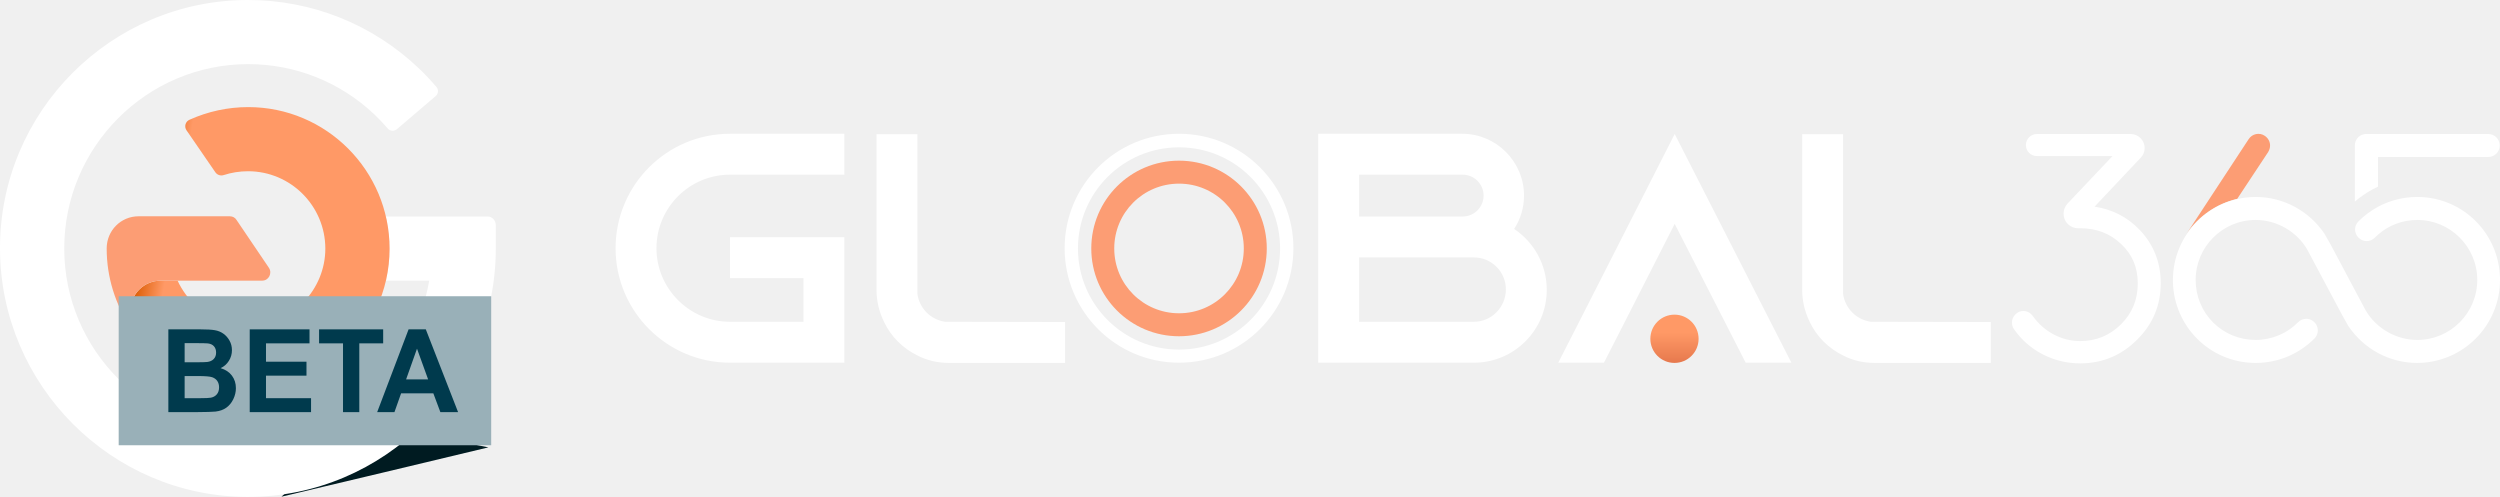
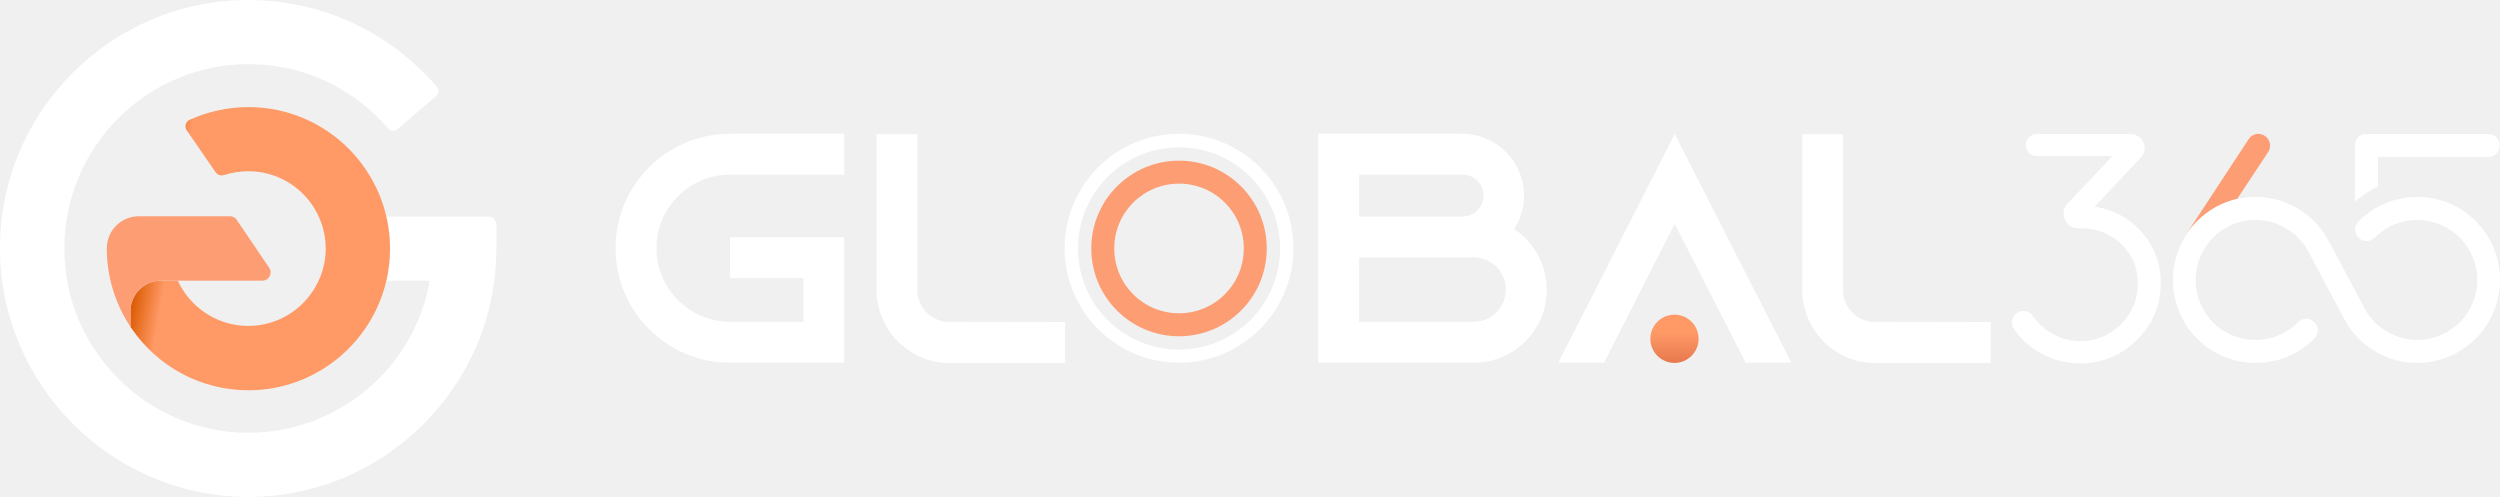
<svg xmlns="http://www.w3.org/2000/svg" width="302" height="60" viewBox="0 0 302 60" fill="none">
-   <g clip-path="url(#clip0_55555_66205)">
-     <path d="M79.301 29.986C79.301 34.873 83.297 38.871 88.18 38.871H97.059V33.596H88.18V28.653H101.999V43.813H88.18C80.578 43.813 74.362 37.621 74.362 29.986C74.362 22.351 80.55 16.159 88.18 16.159H101.999V21.101H88.18C83.269 21.101 79.301 25.099 79.301 29.986ZM128.664 38.899V43.841H114.651C113.264 43.841 111.96 43.535 110.794 42.925C109.046 42.064 107.631 40.648 106.799 38.899C106.216 37.705 105.883 36.4 105.883 35.039V16.215H110.822V35.511C111.072 37.261 112.431 38.621 114.18 38.871L128.664 38.899ZM186.849 35.012C186.849 39.87 182.909 43.813 178.053 43.813H159.241V16.159H176.638C180.745 16.159 184.102 19.519 184.102 23.628C184.102 25.127 183.658 26.515 182.909 27.654C185.268 29.236 186.849 31.93 186.849 35.012ZM164.18 26.155H176.694C178.081 26.155 179.219 25.016 179.219 23.628C179.219 22.24 178.081 21.101 176.694 21.101H164.18V26.155ZM178.053 38.871C180.19 38.871 181.91 37.094 181.91 34.956C181.91 32.818 180.162 31.097 178.053 31.097H164.18V38.871H178.053ZM216.4 43.813H210.878L208.353 38.871L202.304 27.043L196.283 38.871L193.758 43.813H188.237L190.762 38.871L202.304 16.187L213.875 38.871L216.4 43.813ZM240.485 38.899V43.841H226.472C225.085 43.841 223.781 43.535 222.615 42.925C220.867 42.064 219.452 40.648 218.62 38.899C218.037 37.705 217.704 36.4 217.704 35.039V16.215H222.643V35.511C222.893 37.261 224.252 38.621 226.001 38.871L240.485 38.899ZM142.426 16.159C134.796 16.159 128.608 22.351 128.608 29.986C128.608 37.621 134.796 43.813 142.426 43.813C150.057 43.813 156.244 37.621 156.244 29.986C156.244 22.351 150.057 16.159 142.426 16.159ZM142.426 42.23C135.684 42.23 130.217 36.761 130.217 30.014C130.217 23.267 135.684 17.797 142.426 17.797C149.169 17.797 154.635 23.267 154.635 30.014C154.635 36.761 149.169 42.23 142.426 42.23Z" fill="white" />
-     <path d="M142.426 19.408C136.571 19.408 131.827 24.155 131.827 30.014C131.827 35.872 136.571 40.62 142.426 40.62C148.281 40.62 153.026 35.872 153.026 30.014C153.026 24.155 148.281 19.408 142.426 19.408ZM142.426 37.844C138.098 37.844 134.601 34.345 134.601 30.014C134.601 25.683 138.098 22.184 142.426 22.184C146.755 22.184 150.251 25.683 150.251 30.014C150.251 34.345 146.755 37.844 142.426 37.844Z" fill="#FC9D74" />
-     <path d="M202.277 43.841C203.886 43.841 205.19 42.536 205.19 40.925C205.19 39.315 203.886 38.01 202.277 38.01C200.668 38.01 199.363 39.315 199.363 40.925C199.363 42.536 200.668 43.841 202.277 43.841Z" fill="url(#paint0_linear_55555_66205)" />
+   <g clip-path="url(#clip0_55555_66142)">
+     <path d="M79.301 29.986C79.301 34.873 83.297 38.871 88.18 38.871H97.059V33.596H88.18V28.653H101.998V43.813H88.18C80.578 43.813 74.362 37.621 74.362 29.986C74.362 22.351 80.55 16.159 88.18 16.159H101.998V21.101H88.18C83.269 21.101 79.301 25.099 79.301 29.986ZM128.663 38.899V43.841H114.651C113.264 43.841 111.96 43.535 110.794 42.925C109.046 42.064 107.631 40.648 106.799 38.899C106.216 37.705 105.883 36.4 105.883 35.039V16.215H110.822V35.511C111.072 37.261 112.431 38.621 114.179 38.871L128.663 38.899ZM186.849 35.012C186.849 39.87 182.909 43.813 178.053 43.813H159.241V16.159H176.638C180.745 16.159 184.102 19.519 184.102 23.628C184.102 25.127 183.658 26.515 182.909 27.654C185.268 29.236 186.849 31.93 186.849 35.012ZM164.18 26.155H176.694C178.081 26.155 179.219 25.016 179.219 23.628C179.219 22.24 178.081 21.101 176.694 21.101H164.18V26.155ZM178.053 38.871C180.19 38.871 181.91 37.094 181.91 34.956C181.91 32.818 180.162 31.097 178.053 31.097H164.18V38.871H178.053ZM216.4 43.813H210.878L208.353 38.871L202.304 27.043L196.283 38.871L193.758 43.813H188.237L190.762 38.871L202.304 16.187L213.875 38.871L216.4 43.813ZM240.484 38.899V43.841H226.472C225.085 43.841 223.781 43.535 222.615 42.925C220.867 42.064 219.452 40.648 218.62 38.899C218.037 37.705 217.704 36.4 217.704 35.039V16.215H222.643V35.511C222.893 37.261 224.252 38.621 226 38.871L240.484 38.899ZM142.426 16.159C134.796 16.159 128.608 22.351 128.608 29.986C128.608 37.621 134.796 43.813 142.426 43.813C150.057 43.813 156.244 37.621 156.244 29.986C156.244 22.351 150.057 16.159 142.426 16.159ZM142.426 42.23C135.684 42.23 130.217 36.761 130.217 30.014C130.217 23.267 135.684 17.797 142.426 17.797C149.169 17.797 154.635 23.267 154.635 30.014C154.635 36.761 149.169 42.23 142.426 42.23Z" fill="white" />
+     <path d="M142.426 19.408C136.571 19.408 131.827 24.155 131.827 30.014C131.827 35.872 136.571 40.62 142.426 40.62C148.281 40.62 153.025 35.872 153.025 30.014C153.025 24.155 148.281 19.408 142.426 19.408ZM142.426 37.844C138.098 37.844 134.601 34.345 134.601 30.014C134.601 25.683 138.098 22.184 142.426 22.184C146.755 22.184 150.251 25.683 150.251 30.014C150.251 34.345 146.755 37.844 142.426 37.844Z" fill="#FC9D74" />
+     <path d="M202.277 43.841C203.886 43.841 205.19 42.536 205.19 40.925C205.19 39.315 203.886 38.01 202.277 38.01C200.668 38.01 199.363 39.315 199.363 40.925C199.363 42.536 200.668 43.841 202.277 43.841Z" fill="url(#paint0_linear_55555_66142)" />
    <path d="M274.225 17.575C274.225 17.853 274.142 18.103 274.003 18.353L270.257 24.017C267.732 24.6 265.568 26.127 264.153 28.209L271.645 16.798C272.061 16.159 272.949 15.965 273.587 16.409C274.003 16.687 274.225 17.131 274.225 17.575Z" fill="#FC9D74" />
-     <path d="M286.6 22.878C285.823 23.295 285.13 23.794 284.464 24.35V17.575C284.464 16.909 284.936 16.326 285.574 16.215C285.657 16.187 285.768 16.187 285.851 16.187H300.585C301.362 16.187 301.972 16.826 301.972 17.575C301.972 18.353 301.334 18.963 300.585 18.963H287.266V22.545C287.044 22.656 286.822 22.767 286.6 22.878ZM292.205 23.794C292.122 23.794 292.039 23.794 291.983 23.794C290.318 23.794 288.709 24.211 287.294 24.961C286.434 25.433 285.629 26.016 284.908 26.738C284.63 27.015 284.492 27.349 284.492 27.709C284.492 27.931 284.547 28.154 284.658 28.376C284.908 28.82 285.379 29.125 285.879 29.125C286.24 29.125 286.6 28.987 286.878 28.709C287.017 28.57 287.155 28.459 287.294 28.32C288.598 27.182 290.263 26.571 292.011 26.571C296.007 26.571 299.253 29.82 299.253 33.818C299.253 37.816 296.007 41.064 292.011 41.064C289.458 41.064 287.044 39.676 285.768 37.483L281.523 29.514C281.412 29.292 280.801 28.265 280.801 28.237C278.914 25.46 275.834 23.794 272.505 23.794C266.983 23.794 262.488 28.293 262.488 33.818C262.488 33.901 262.488 33.984 262.488 34.068C262.627 39.426 266.9 43.73 272.283 43.841C272.366 43.841 272.449 43.841 272.505 43.841C275.169 43.841 277.694 42.786 279.58 40.898C280.024 40.453 280.108 39.815 279.83 39.26C279.58 38.815 279.109 38.51 278.609 38.51C278.248 38.51 277.888 38.649 277.61 38.926C276.917 39.62 276.14 40.148 275.252 40.509C274.392 40.87 273.448 41.064 272.477 41.064C270.535 41.064 268.703 40.315 267.344 38.954C265.984 37.594 265.235 35.761 265.235 33.818C265.235 29.82 268.481 26.571 272.477 26.571C275.03 26.571 277.444 27.959 278.72 30.153L282.965 38.121C283.076 38.343 283.687 39.371 283.687 39.398C285.574 42.175 288.654 43.841 291.983 43.841C297.505 43.841 302 39.343 302 33.818C302 33.734 302 33.651 302 33.568C301.861 28.209 297.588 23.906 292.205 23.794ZM253.026 24.961L258.603 19.047C258.909 18.741 259.075 18.325 259.075 17.881C259.075 16.937 258.298 16.187 257.383 16.187H246.062C245.34 16.187 244.73 16.77 244.73 17.52C244.73 18.269 245.313 18.852 246.062 18.852H246.95H247.033H255.191L249.752 24.6C249.447 24.933 249.28 25.349 249.28 25.821C249.28 26.793 250.057 27.571 251.028 27.571H251.278C253.221 27.571 254.858 28.181 256.217 29.459C257.577 30.736 258.243 32.291 258.243 34.234C258.243 36.206 257.577 37.816 256.217 39.176C254.885 40.509 253.221 41.203 251.278 41.203C249.031 41.203 246.894 40.065 245.562 38.177C245.285 37.788 244.869 37.566 244.425 37.566C244.147 37.566 243.87 37.649 243.648 37.816C243.343 38.038 243.148 38.343 243.065 38.704C243.01 39.065 243.065 39.454 243.287 39.759C245.091 42.369 248.087 43.896 251.278 43.896C253.97 43.896 256.273 42.925 258.16 41.037C260.046 39.176 261.017 36.9 261.017 34.206C261.017 31.707 260.157 29.542 258.492 27.793C256.994 26.21 255.163 25.294 253.026 24.961Z" fill="white" />
-     <path d="M59 54.041C50.6 56.057 42.4 58.014 34 60C35 59.097 35.8 58.345 36.65 57.592C38.15 56.238 39.6 54.884 41.1 53.559C41.3 53.379 41.8 53.198 42.2 53.168C44.9 53.108 47.6 53.138 50.3 53.018C53.25 52.897 56 53.409 59 54.041Z" fill="#001B21" />
-     <path d="M59.892 27.21V30.014C59.892 46.59 46.422 60.056 29.877 60.028C13.442 59.972 0.055 46.534 -1.26379e-05 30.069C-0.055 13.494 13.414 0 29.96 0C37.637 0 44.953 2.915 50.524 8.191C51.3 8.913 52.021 9.69 52.713 10.495C52.852 10.634 52.907 10.828 52.907 10.995C52.907 11.217 52.824 11.439 52.63 11.606L47.947 15.604C47.614 15.882 47.115 15.854 46.838 15.521C46.339 14.938 45.785 14.354 45.23 13.827C41.101 9.912 35.669 7.746 29.987 7.746C17.737 7.746 7.76 17.742 7.76 30.014C7.76 42.286 17.737 52.281 29.987 52.281C40.768 52.281 50.025 44.452 51.854 33.901H46.616C46.893 32.651 47.06 31.347 47.06 30.042C47.06 28.737 46.921 27.404 46.616 26.155H58.866C59.42 26.127 59.892 26.599 59.892 27.21Z" fill="white" />
-     <path d="M36.694 36.483C35.004 38.26 32.593 39.371 29.96 39.371C26.911 39.371 24.195 37.899 22.477 35.622C22.089 35.095 21.728 34.512 21.451 33.901H19.428C17.377 33.901 15.742 35.567 15.742 37.594V39.482C15.797 39.565 15.853 39.676 15.936 39.759C19.012 44.23 24.167 47.145 29.987 47.145C34.255 47.145 38.136 45.562 41.129 42.98C44.759 39.843 47.06 35.206 47.06 30.042C47.06 20.602 39.41 12.938 29.987 12.938C27.521 12.938 25.11 13.466 22.892 14.466C22.393 14.688 22.227 15.299 22.532 15.743L26.024 20.824C26.246 21.129 26.634 21.268 26.994 21.157C27.936 20.852 28.934 20.685 29.96 20.685C35.115 20.685 39.3 24.877 39.3 30.042C39.3 32.513 38.302 34.789 36.694 36.483Z" fill="url(#paint1_linear_55555_66205)" />
-     <path d="M16.74 26.127H27.77C28.103 26.127 28.408 26.293 28.574 26.571L32.482 32.346C32.925 33.013 32.454 33.901 31.678 33.901H21.451H19.428C17.377 33.901 15.742 35.567 15.742 37.594V39.482C13.941 36.761 12.887 33.512 12.887 30.014C12.887 27.848 14.606 26.127 16.74 26.127Z" fill="#FC9D74" />
-     <path d="M59.337 35.786H14.337V53.786H59.337V35.786Z" fill="#99B0B8" />
-     <path d="M20.337 39.786H24.231C25.002 39.786 25.576 39.82 25.952 39.888C26.333 39.952 26.672 40.088 26.969 40.297C27.27 40.507 27.521 40.786 27.72 41.136C27.919 41.482 28.019 41.871 28.019 42.303C28.019 42.771 27.895 43.201 27.647 43.592C27.403 43.983 27.071 44.276 26.65 44.472C27.244 44.649 27.7 44.952 28.019 45.379C28.338 45.807 28.497 46.309 28.497 46.887C28.497 47.342 28.393 47.785 28.185 48.217C27.981 48.644 27.7 48.988 27.341 49.247C26.987 49.502 26.548 49.658 26.026 49.718C25.698 49.754 24.907 49.777 23.653 49.786H20.337V39.786ZM22.304 41.45V43.763H23.593C24.36 43.763 24.836 43.751 25.022 43.728C25.359 43.688 25.622 43.569 25.813 43.374C26.008 43.174 26.105 42.912 26.105 42.589C26.105 42.28 26.021 42.03 25.853 41.839C25.689 41.643 25.443 41.525 25.115 41.484C24.92 41.462 24.36 41.45 23.434 41.45H22.304ZM22.304 45.427V48.101H24.125C24.834 48.101 25.284 48.08 25.474 48.039C25.766 47.985 26.003 47.853 26.185 47.644C26.371 47.43 26.464 47.146 26.464 46.791C26.464 46.491 26.393 46.236 26.252 46.027C26.11 45.818 25.904 45.666 25.634 45.57C25.368 45.475 24.787 45.427 23.892 45.427H22.304Z" fill="#003A4D" />
-     <path d="M30.166 49.786V39.786H37.389V41.477H32.132V43.694H37.023V45.379H32.132V48.101H37.575V49.786H30.166Z" fill="#003A4D" />
-     <path d="M41.436 49.786V41.477H38.545V39.786H46.287V41.477H43.403V49.786H41.436Z" fill="#003A4D" />
-     <path d="M55.337 49.786H53.197L52.347 47.514H48.453L47.649 49.786H45.562L49.357 39.786H51.437L55.337 49.786ZM51.716 45.829L50.373 42.119L49.058 45.829H51.716Z" fill="#003A4D" />
+     <path d="M286.6 22.878C285.823 23.295 285.13 23.794 284.464 24.35V17.575C284.464 16.909 284.935 16.326 285.574 16.215C285.657 16.187 285.768 16.187 285.851 16.187H300.585C301.362 16.187 301.972 16.826 301.972 17.575C301.972 18.353 301.334 18.963 300.585 18.963H287.266V22.545C287.044 22.656 286.822 22.767 286.6 22.878ZM292.205 23.794C292.122 23.794 292.039 23.794 291.983 23.794C290.318 23.794 288.709 24.211 287.294 24.961C286.434 25.433 285.629 26.016 284.908 26.738C284.63 27.015 284.491 27.349 284.491 27.709C284.491 27.931 284.547 28.154 284.658 28.376C284.908 28.82 285.379 29.125 285.879 29.125C286.24 29.125 286.6 28.987 286.878 28.709C287.016 28.57 287.155 28.459 287.294 28.32C288.598 27.182 290.263 26.571 292.011 26.571C296.007 26.571 299.253 29.82 299.253 33.818C299.253 37.816 296.007 41.064 292.011 41.064C289.458 41.064 287.044 39.676 285.768 37.483L281.522 29.514C281.411 29.292 280.801 28.265 280.801 28.237C278.914 25.46 275.834 23.794 272.505 23.794C266.983 23.794 262.488 28.293 262.488 33.818C262.488 33.901 262.488 33.984 262.488 34.068C262.627 39.426 266.9 43.73 272.283 43.841C272.366 43.841 272.449 43.841 272.505 43.841C275.168 43.841 277.693 42.786 279.58 40.898C280.024 40.453 280.107 39.815 279.83 39.26C279.58 38.815 279.108 38.51 278.609 38.51C278.248 38.51 277.888 38.649 277.61 38.926C276.916 39.62 276.14 40.148 275.252 40.509C274.391 40.87 273.448 41.064 272.477 41.064C270.535 41.064 268.703 40.315 267.344 38.954C265.984 37.594 265.235 35.761 265.235 33.818C265.235 29.82 268.481 26.571 272.477 26.571C275.03 26.571 277.444 27.959 278.72 30.153L282.965 38.121C283.076 38.343 283.687 39.371 283.687 39.398C285.574 42.175 288.654 43.841 291.983 43.841C297.505 43.841 302 39.343 302 33.818C302 33.734 302 33.651 302 33.568C301.861 28.209 297.588 23.906 292.205 23.794ZM253.026 24.961L258.603 19.047C258.909 18.741 259.075 18.325 259.075 17.881C259.075 16.937 258.298 16.187 257.382 16.187H246.062C245.34 16.187 244.73 16.77 244.73 17.52C244.73 18.269 245.312 18.852 246.062 18.852H246.95H247.033H255.19L249.752 24.6C249.447 24.933 249.28 25.349 249.28 25.821C249.28 26.793 250.057 27.571 251.028 27.571H251.278C253.22 27.571 254.857 28.181 256.217 29.459C257.577 30.736 258.243 32.291 258.243 34.234C258.243 36.206 257.577 37.816 256.217 39.176C254.885 40.509 253.22 41.203 251.278 41.203C249.031 41.203 246.894 40.065 245.562 38.177C245.285 37.788 244.869 37.566 244.425 37.566C244.147 37.566 243.87 37.649 243.648 37.816C243.342 38.038 243.148 38.343 243.065 38.704C243.009 39.065 243.065 39.454 243.287 39.759C245.09 42.369 248.087 43.896 251.278 43.896C253.97 43.896 256.273 42.925 258.159 41.037C260.046 39.176 261.017 36.9 261.017 34.206C261.017 31.707 260.157 29.542 258.492 27.793C256.994 26.21 255.163 25.294 253.026 24.961Z" fill="white" />
+     <path d="M59.962 27.21V30.014C59.962 46.59 46.477 60.056 29.912 60.028C13.457 59.972 0.056 46.534 0 30.069C-0.055 13.494 13.43 0 29.995 0C37.681 0 45.006 2.915 50.583 8.191C51.36 8.913 52.082 9.69 52.775 10.495C52.914 10.634 52.969 10.828 52.969 10.995C52.969 11.217 52.886 11.439 52.692 11.606L48.003 15.604C47.67 15.882 47.17 15.854 46.893 15.521C46.393 14.938 45.839 14.354 45.283 13.827C41.149 9.912 35.711 7.746 30.023 7.746C17.758 7.746 7.769 17.742 7.769 30.014C7.769 42.286 17.758 52.281 30.023 52.281C40.816 52.281 50.084 44.452 51.915 33.901H46.671C46.948 32.651 47.115 31.347 47.115 30.042C47.115 28.737 46.976 27.404 46.671 26.155H58.935C59.49 26.127 59.962 26.599 59.962 27.21Z" fill="white" />
+     <path d="M36.737 36.483C35.045 38.26 32.631 39.371 29.995 39.371C26.943 39.371 24.223 37.899 22.503 35.622C22.115 35.095 21.754 34.512 21.476 33.901H19.451C17.398 33.901 15.761 35.567 15.761 37.594V39.482C15.816 39.565 15.871 39.676 15.955 39.759C19.035 44.23 24.196 47.145 30.023 47.145C34.296 47.145 38.18 45.562 41.177 42.98C44.812 39.843 47.115 35.206 47.115 30.042C47.115 20.602 39.457 12.938 30.023 12.938C27.553 12.938 25.139 13.466 22.919 14.466C22.42 14.688 22.253 15.299 22.559 15.743L26.055 20.824C26.277 21.129 26.665 21.268 27.026 21.157C27.969 20.852 28.968 20.685 29.995 20.685C35.156 20.685 39.346 24.877 39.346 30.042C39.346 32.513 38.347 34.789 36.737 36.483Z" fill="url(#paint1_linear_55555_66142)" />
+     <path d="M16.759 26.127H27.803C28.136 26.127 28.441 26.293 28.608 26.571L32.52 32.346C32.964 33.013 32.492 33.901 31.715 33.901H21.477H19.451C17.398 33.901 15.761 35.567 15.761 37.594V39.482C13.957 36.761 12.903 33.512 12.903 30.014C12.903 27.848 14.623 26.127 16.759 26.127Z" fill="#FC9D74" />
  </g>
  <defs>
-     <linearGradient id="paint0_linear_55555_66205" x1="202.23" y1="45.523" x2="202.23" y2="40.179" gradientUnits="userSpaceOnUse">
+     <linearGradient id="paint0_linear_55555_66142" x1="202.23" y1="45.523" x2="202.23" y2="40.179" gradientUnits="userSpaceOnUse">
      <stop stop-color="#DB6A42" />
      <stop offset="1" stop-color="#FF9966" />
    </linearGradient>
-     <linearGradient id="paint1_linear_55555_66205" x1="17.395" y1="27.787" x2="46.77" y2="32.958" gradientUnits="userSpaceOnUse">
+     <linearGradient id="paint1_linear_55555_66142" x1="17.415" y1="27.787" x2="46.823" y2="32.969" gradientUnits="userSpaceOnUse">
      <stop stop-color="#DB5A00" />
      <stop offset="0.12" stop-color="#FF9966" />
    </linearGradient>
-     <clipPath id="clip0_55555_66205">
+     <clipPath id="clip0_55555_66142">
      <rect width="302" height="60" fill="white" />
    </clipPath>
  </defs>
</svg>
